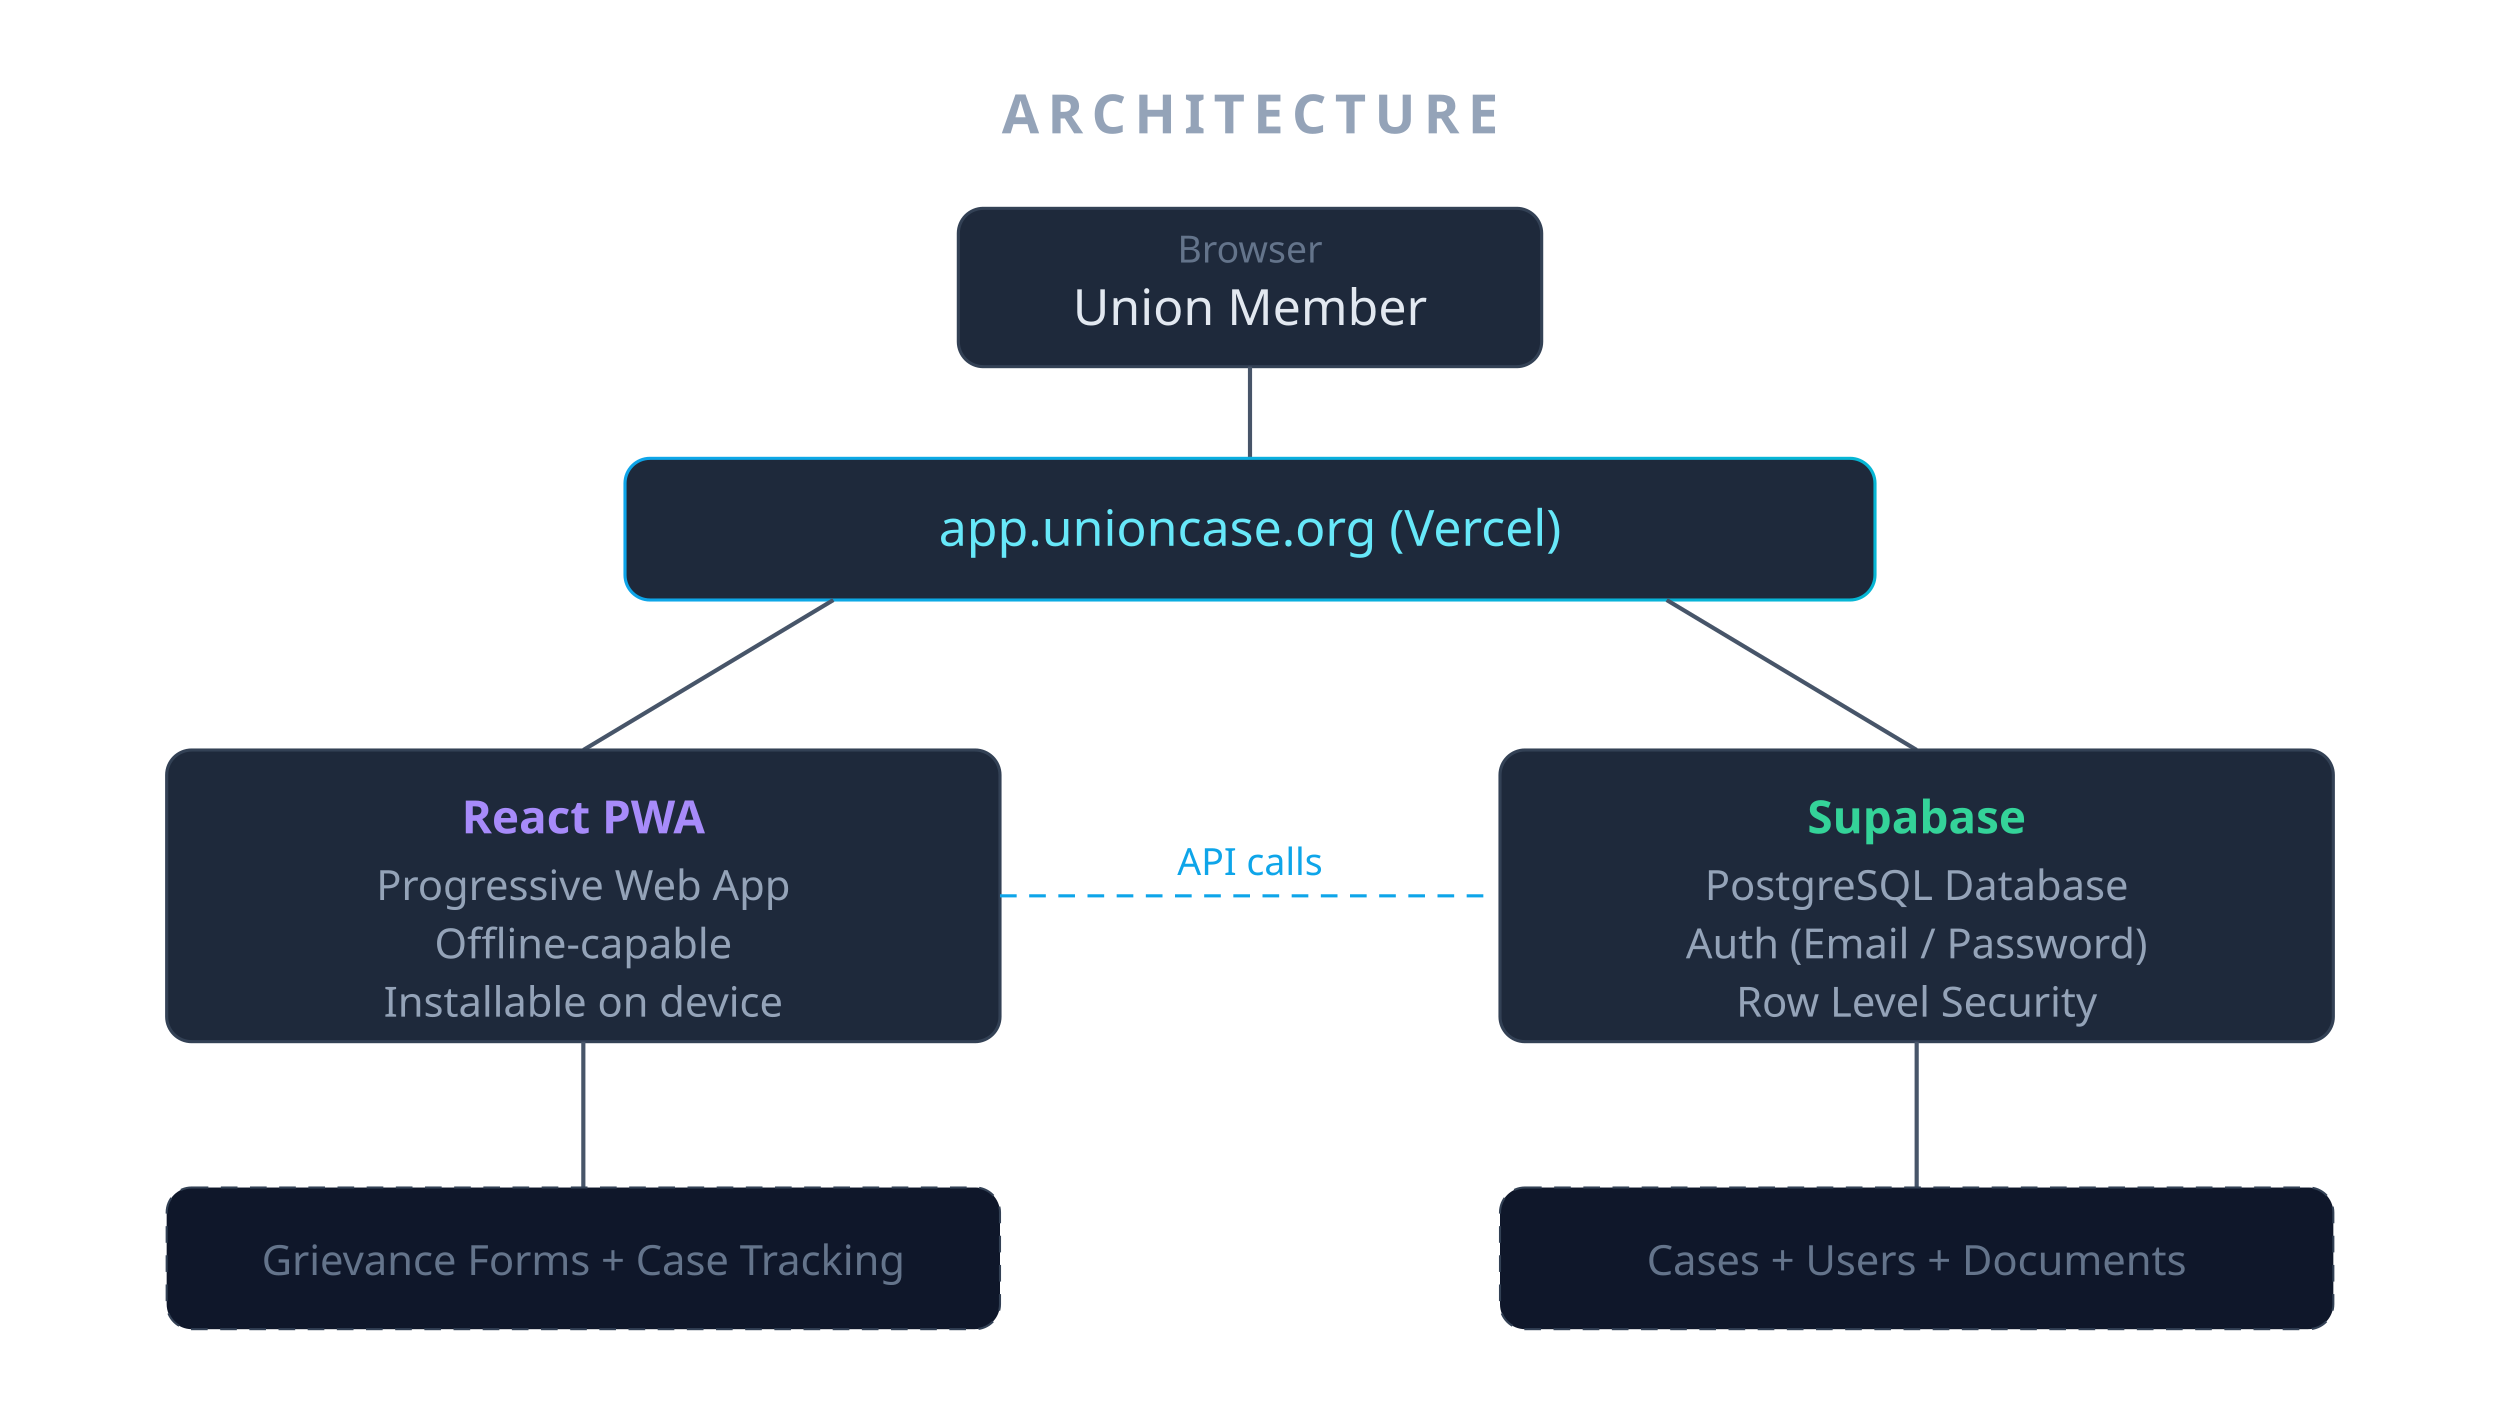
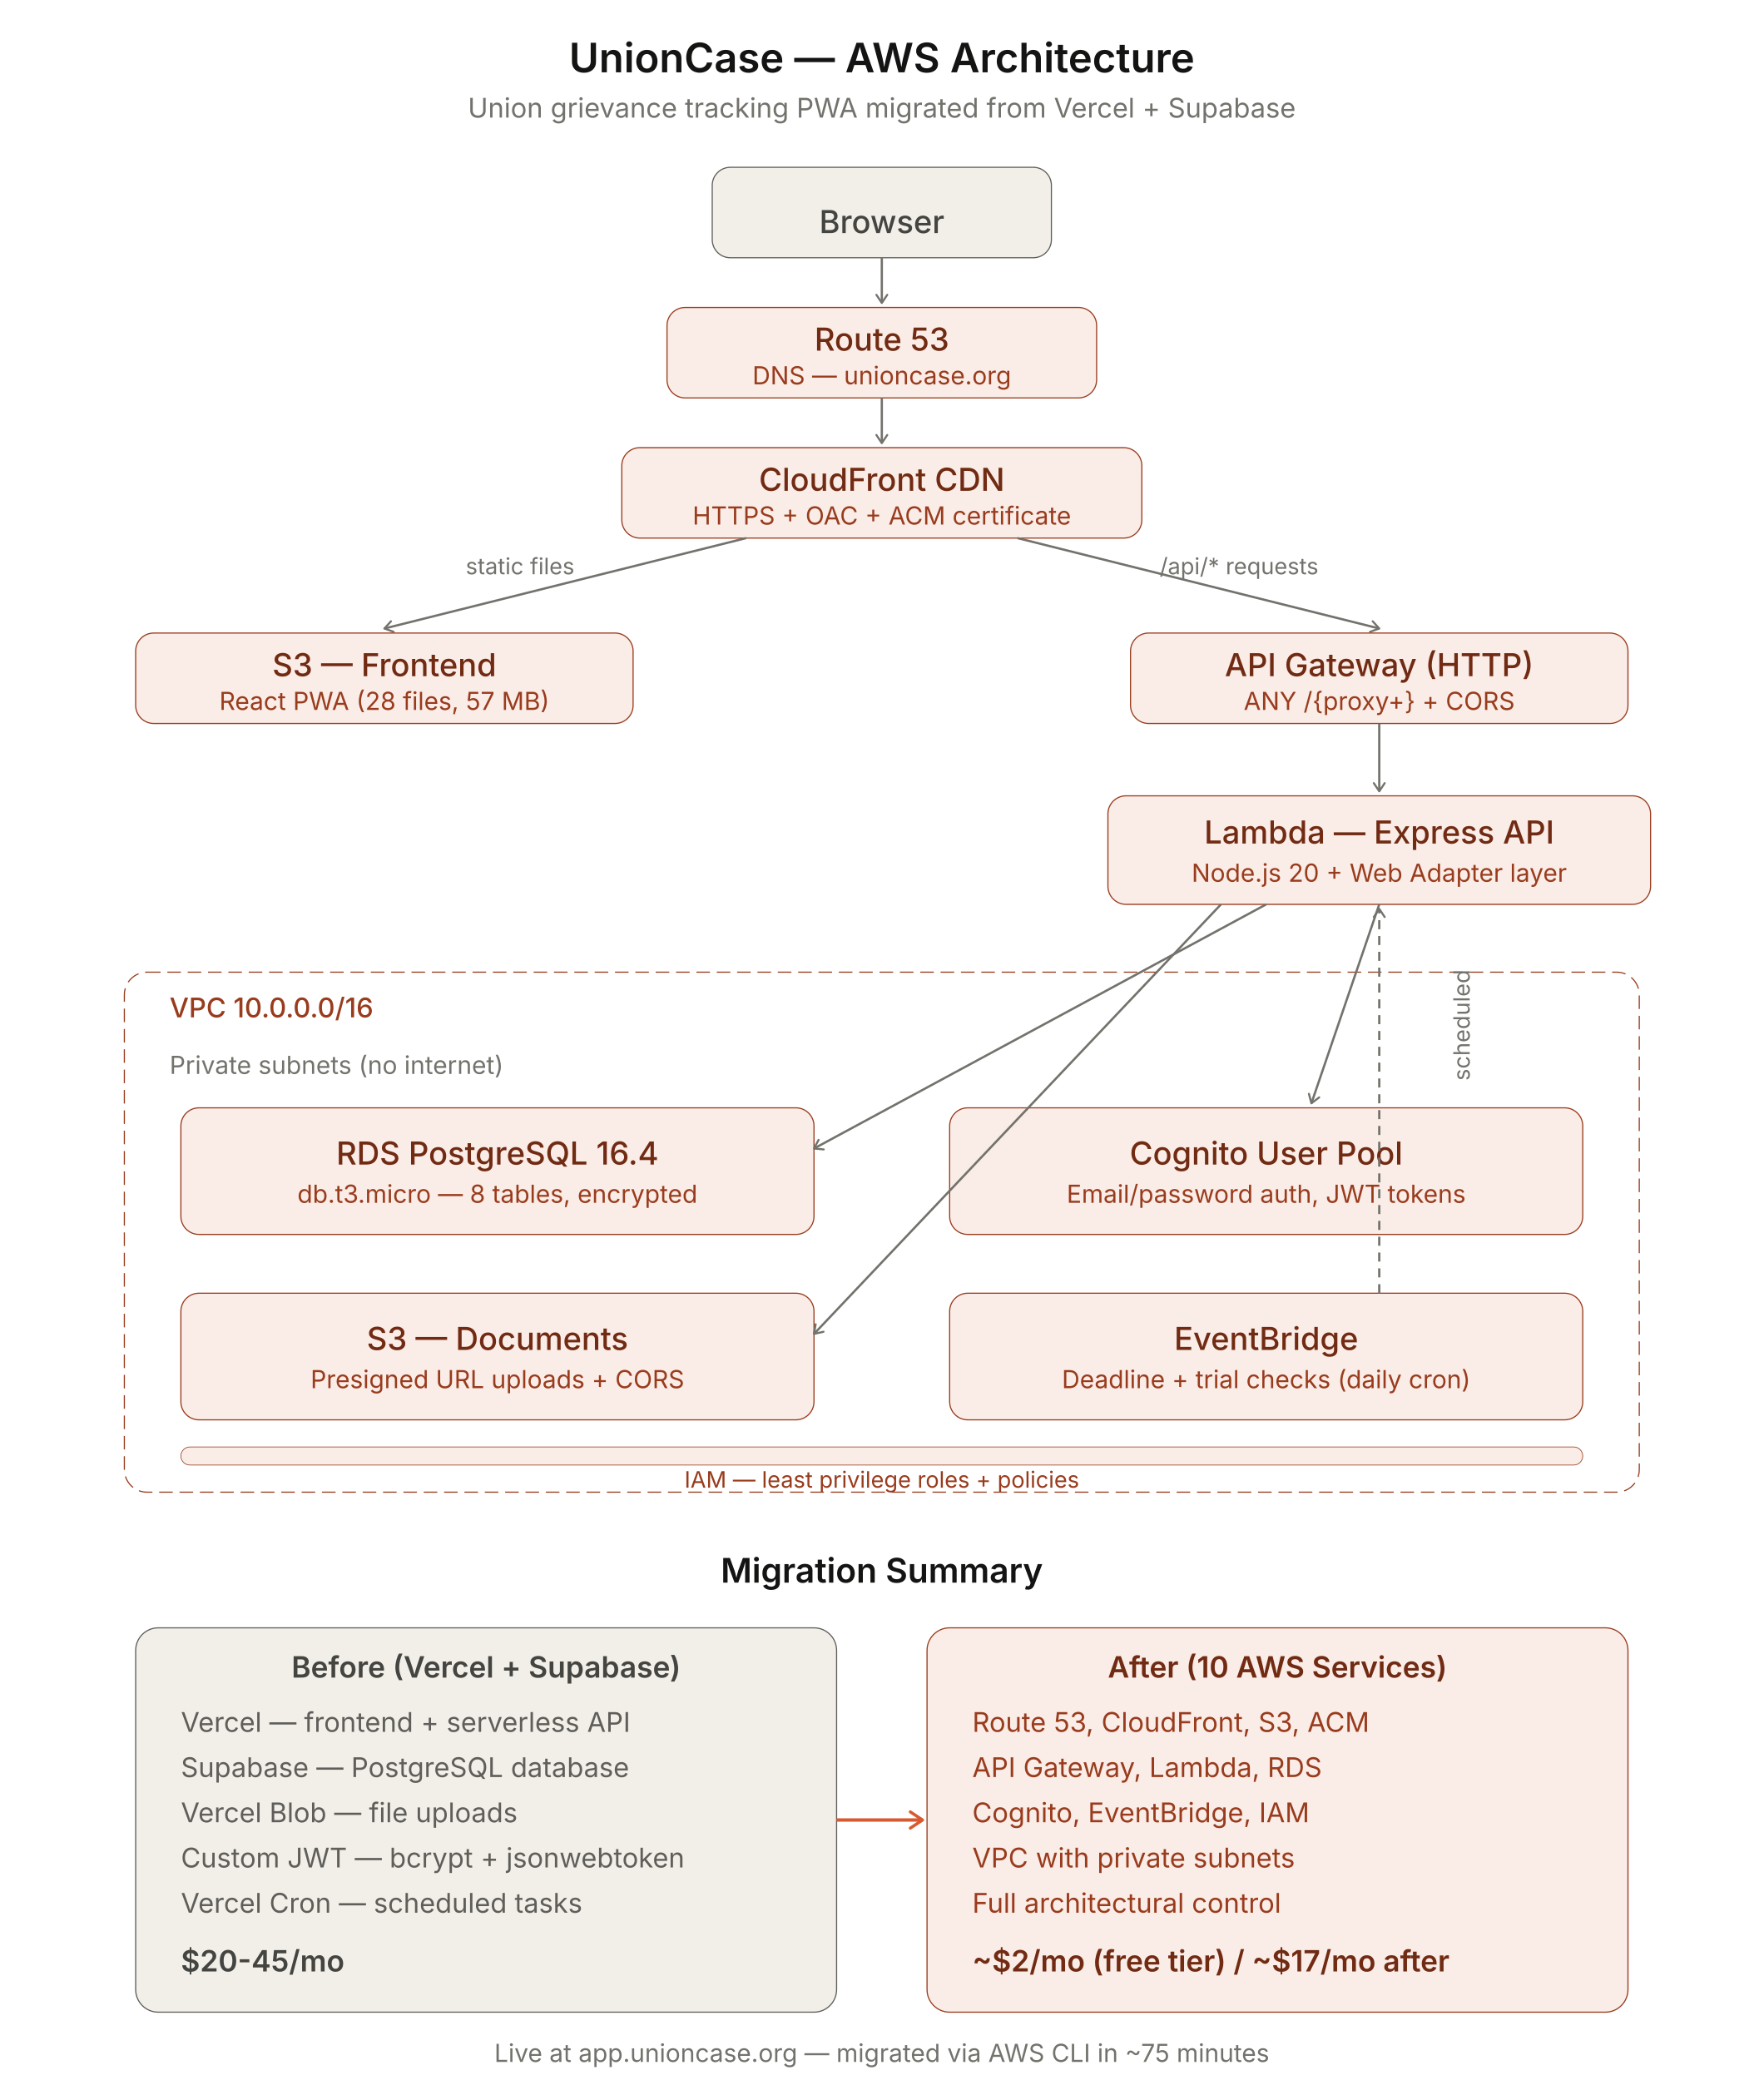
- <svg xmlns="http://www.w3.org/2000/svg" width="600" height="340" viewBox="0 0 600 340" style="background:#0f172a;border-radius:12px">
+ <svg xmlns="http://www.w3.org/2000/svg" width="100%" viewBox="0 0 780 920">
  <defs>
-     <linearGradient id="uc-accent" x1="0" y1="0" x2="1" y2="0">
-       <stop offset="0%" stop-color="#0ea5e9" />
-       <stop offset="100%" stop-color="#06b6d4" />
-     </linearGradient>
+     <marker id="arrow" viewBox="0 0 10 10" refX="8" refY="5" markerWidth="6" markerHeight="6" orient="auto-start-reverse">
+       <path d="M2 1L8 5L2 9" fill="none" stroke="context-stroke" stroke-width="1.5" stroke-linecap="round" stroke-linejoin="round" />
+     </marker>
  </defs>
-   <text x="300" y="32" text-anchor="middle" font-family="system-ui,sans-serif" font-size="13" font-weight="600" fill="#94a3b8" letter-spacing="2">ARCHITECTURE</text>
-   <rect x="230" y="50" width="140" height="38" rx="6" fill="#1e293b" stroke="#334155" stroke-width="0.75" />
-   <text x="300" y="63" text-anchor="middle" font-family="system-ui,sans-serif" font-size="9" fill="#64748b">Browser</text>
-   <text x="300" y="78" text-anchor="middle" font-family="system-ui,sans-serif" font-size="12" font-weight="500" fill="#e2e8f0">Union Member</text>
-   <line x1="300" y1="88" x2="300" y2="110" stroke="#475569" stroke-width="1" />
-   <rect x="150" y="110" width="300" height="34" rx="6" fill="#1e293b" stroke="url(#uc-accent)" stroke-width="0.75" />
-   <text x="300" y="131" text-anchor="middle" font-family="system-ui,sans-serif" font-size="12" font-weight="500" fill="#67e8f9">app.unioncase.org (Vercel)</text>
-   <line x1="200" y1="144" x2="140" y2="180" stroke="#475569" stroke-width="1" />
-   <line x1="400" y1="144" x2="460" y2="180" stroke="#475569" stroke-width="1" />
-   <rect x="40" y="180" width="200" height="70" rx="6" fill="#1e293b" stroke="#334155" stroke-width="0.75" />
-   <text x="140" y="200" text-anchor="middle" font-family="system-ui,sans-serif" font-size="11" font-weight="600" fill="#a78bfa">React PWA</text>
-   <text x="140" y="216" text-anchor="middle" font-family="system-ui,sans-serif" font-size="10" fill="#94a3b8">Progressive Web App</text>
-   <text x="140" y="230" text-anchor="middle" font-family="system-ui,sans-serif" font-size="10" fill="#94a3b8">Offline-capable</text>
-   <text x="140" y="244" text-anchor="middle" font-family="system-ui,sans-serif" font-size="10" fill="#94a3b8">Installable on device</text>
-   <rect x="360" y="180" width="200" height="70" rx="6" fill="#1e293b" stroke="#334155" stroke-width="0.75" />
-   <text x="460" y="200" text-anchor="middle" font-family="system-ui,sans-serif" font-size="11" font-weight="600" fill="#34d399">Supabase</text>
-   <text x="460" y="216" text-anchor="middle" font-family="system-ui,sans-serif" font-size="10" fill="#94a3b8">PostgreSQL Database</text>
-   <text x="460" y="230" text-anchor="middle" font-family="system-ui,sans-serif" font-size="10" fill="#94a3b8">Auth (Email / Password)</text>
-   <text x="460" y="244" text-anchor="middle" font-family="system-ui,sans-serif" font-size="10" fill="#94a3b8">Row Level Security</text>
-   <line x1="140" y1="250" x2="140" y2="285" stroke="#475569" stroke-width="1" />
-   <line x1="460" y1="250" x2="460" y2="285" stroke="#475569" stroke-width="1" />
-   <rect x="40" y="285" width="200" height="34" rx="6" fill="#0f172a" stroke="#334155" stroke-width="0.5" stroke-dasharray="4 3" />
-   <text x="140" y="306" text-anchor="middle" font-family="system-ui,sans-serif" font-size="10" fill="#64748b">Grievance Forms + Case Tracking</text>
-   <rect x="360" y="285" width="200" height="34" rx="6" fill="#0f172a" stroke="#334155" stroke-width="0.5" stroke-dasharray="4 3" />
-   <text x="460" y="306" text-anchor="middle" font-family="system-ui,sans-serif" font-size="10" fill="#64748b">Cases + Users + Documents</text>
-   <line x1="240" y1="215" x2="358" y2="215" stroke="#0ea5e9" stroke-width="0.75" stroke-dasharray="4 3" />
-   <text x="300" y="210" text-anchor="middle" font-family="system-ui,sans-serif" font-size="9" fill="#0ea5e9">API calls</text>
+   <style>
+   text { font-family: "Anthropic Sans", -apple-system, system-ui, "Segoe UI", sans-serif; }
+ </style>
+   <text x="390" y="32" text-anchor="middle" font-size="18" font-weight="600" fill="rgb(20,20,19)">UnionCase — AWS Architecture</text>
+   <text x="390" y="52" text-anchor="middle" font-size="12" fill="rgb(115,114,108)">Union grievance tracking PWA migrated from Vercel + Supabase</text>
+   <rect x="315" y="74" width="150" height="40" rx="8" fill="rgb(241,239,232)" stroke="rgb(95,94,90)" stroke-width="0.5" />
+   <text x="390" y="98" text-anchor="middle" dominant-baseline="central" font-size="14" font-weight="500" fill="rgb(68,68,65)">Browser</text>
+   <line x1="390" y1="114" x2="390" y2="134" stroke="rgb(115,114,108)" stroke-width="1" marker-end="url(#arrow)" />
+   <rect x="295" y="136" width="190" height="40" rx="8" fill="rgb(250,236,231)" stroke="rgb(153,60,29)" stroke-width="0.5" />
+   <text x="390" y="150" text-anchor="middle" dominant-baseline="central" font-size="14" font-weight="500" fill="rgb(113,43,19)">Route 53</text>
+   <text x="390" y="166" text-anchor="middle" dominant-baseline="central" font-size="11" fill="rgb(153,60,29)">DNS — unioncase.org</text>
+   <line x1="390" y1="176" x2="390" y2="196" stroke="rgb(115,114,108)" stroke-width="1" marker-end="url(#arrow)" />
+   <rect x="275" y="198" width="230" height="40" rx="8" fill="rgb(250,236,231)" stroke="rgb(153,60,29)" stroke-width="0.5" />
+   <text x="390" y="212" text-anchor="middle" dominant-baseline="central" font-size="14" font-weight="500" fill="rgb(113,43,19)">CloudFront CDN</text>
+   <text x="390" y="228" text-anchor="middle" dominant-baseline="central" font-size="11" fill="rgb(153,60,29)">HTTPS + OAC + ACM certificate</text>
+   <line x1="330" y1="238" x2="170" y2="278" stroke="rgb(115,114,108)" stroke-width="1" marker-end="url(#arrow)" />
+   <text x="230" y="254" text-anchor="middle" font-size="10" fill="rgb(115,114,108)">static files</text>
+   <line x1="450" y1="238" x2="610" y2="278" stroke="rgb(115,114,108)" stroke-width="1" marker-end="url(#arrow)" />
+   <text x="548" y="254" text-anchor="middle" font-size="10" fill="rgb(115,114,108)">/api/* requests</text>
+   <rect x="60" y="280" width="220" height="40" rx="8" fill="rgb(250,236,231)" stroke="rgb(153,60,29)" stroke-width="0.5" />
+   <text x="170" y="294" text-anchor="middle" dominant-baseline="central" font-size="14" font-weight="500" fill="rgb(113,43,19)">S3 — Frontend</text>
+   <text x="170" y="310" text-anchor="middle" dominant-baseline="central" font-size="11" fill="rgb(153,60,29)">React PWA (28 files, 57 MB)</text>
+   <rect x="500" y="280" width="220" height="40" rx="8" fill="rgb(250,236,231)" stroke="rgb(153,60,29)" stroke-width="0.5" />
+   <text x="610" y="294" text-anchor="middle" dominant-baseline="central" font-size="14" font-weight="500" fill="rgb(113,43,19)">API Gateway (HTTP)</text>
+   <text x="610" y="310" text-anchor="middle" dominant-baseline="central" font-size="11" fill="rgb(153,60,29)">ANY /{proxy+} + CORS</text>
+   <line x1="610" y1="320" x2="610" y2="350" stroke="rgb(115,114,108)" stroke-width="1" marker-end="url(#arrow)" />
+   <rect x="490" y="352" width="240" height="48" rx="8" fill="rgb(250,236,231)" stroke="rgb(153,60,29)" stroke-width="0.5" />
+   <text x="610" y="368" text-anchor="middle" dominant-baseline="central" font-size="14" font-weight="500" fill="rgb(113,43,19)">Lambda — Express API</text>
+   <text x="610" y="386" text-anchor="middle" dominant-baseline="central" font-size="11" fill="rgb(153,60,29)">Node.js 20 + Web Adapter layer</text>
+   <rect x="55" y="430" width="670" height="230" rx="10" fill="none" stroke="rgb(153,60,29)" stroke-width="0.5" stroke-dasharray="6 3" />
+   <text x="75" y="450" font-size="12" font-weight="500" fill="rgb(153,60,29)">VPC 10.0.0.0/16</text>
+   <text x="75" y="475" font-size="11" fill="rgb(115,114,108)">Private subnets (no internet)</text>
+   <rect x="80" y="490" width="280" height="56" rx="8" fill="rgb(250,236,231)" stroke="rgb(153,60,29)" stroke-width="0.5" />
+   <text x="220" y="510" text-anchor="middle" dominant-baseline="central" font-size="14" font-weight="500" fill="rgb(113,43,19)">RDS PostgreSQL 16.4</text>
+   <text x="220" y="528" text-anchor="middle" dominant-baseline="central" font-size="11" fill="rgb(153,60,29)">db.t3.micro — 8 tables, encrypted</text>
+   <line x1="560" y1="400" x2="360" y2="508" stroke="rgb(115,114,108)" stroke-width="1" marker-end="url(#arrow)" />
+   <rect x="420" y="490" width="280" height="56" rx="8" fill="rgb(250,236,231)" stroke="rgb(153,60,29)" stroke-width="0.5" />
+   <text x="560" y="510" text-anchor="middle" dominant-baseline="central" font-size="14" font-weight="500" fill="rgb(113,43,19)">Cognito User Pool</text>
+   <text x="560" y="528" text-anchor="middle" dominant-baseline="central" font-size="11" fill="rgb(153,60,29)">Email/password auth, JWT tokens</text>
+   <line x1="610" y1="400" x2="580" y2="488" stroke="rgb(115,114,108)" stroke-width="1" marker-end="url(#arrow)" />
+   <rect x="80" y="572" width="280" height="56" rx="8" fill="rgb(250,236,231)" stroke="rgb(153,60,29)" stroke-width="0.5" />
+   <text x="220" y="592" text-anchor="middle" dominant-baseline="central" font-size="14" font-weight="500" fill="rgb(113,43,19)">S3 — Documents</text>
+   <text x="220" y="610" text-anchor="middle" dominant-baseline="central" font-size="11" fill="rgb(153,60,29)">Presigned URL uploads + CORS</text>
+   <line x1="540" y1="400" x2="360" y2="590" stroke="rgb(115,114,108)" stroke-width="1" marker-end="url(#arrow)" />
+   <rect x="420" y="572" width="280" height="56" rx="8" fill="rgb(250,236,231)" stroke="rgb(153,60,29)" stroke-width="0.5" />
+   <text x="560" y="592" text-anchor="middle" dominant-baseline="central" font-size="14" font-weight="500" fill="rgb(113,43,19)">EventBridge</text>
+   <text x="560" y="610" text-anchor="middle" dominant-baseline="central" font-size="11" fill="rgb(153,60,29)">Deadline + trial checks (daily cron)</text>
+   <line x1="610" y1="572" x2="610" y2="402" stroke="rgb(115,114,108)" stroke-width="1" stroke-dasharray="4 3" marker-end="url(#arrow)" />
+   <text x="650" y="478" font-size="10" fill="rgb(115,114,108)" transform="rotate(-90,650,478)">scheduled</text>
+   <rect x="80" y="640" width="620" height="8" rx="4" fill="rgb(250,236,231)" stroke="rgb(153,60,29)" stroke-width="0.3" />
+   <text x="390" y="658" text-anchor="middle" font-size="10" fill="rgb(153,60,29)">IAM — least privilege roles + policies</text>
+   <text x="390" y="700" text-anchor="middle" font-size="15" font-weight="600" fill="rgb(20,20,19)">Migration Summary</text>
+   <rect x="60" y="720" width="310" height="170" rx="10" fill="rgb(241,239,232)" stroke="rgb(95,94,90)" stroke-width="0.5" />
+   <text x="215" y="742" text-anchor="middle" font-size="13" font-weight="600" fill="rgb(68,68,65)">Before (Vercel + Supabase)</text>
+   <text x="80" y="766" font-size="12" fill="rgb(95,94,90)">Vercel — frontend + serverless API</text>
+   <text x="80" y="786" font-size="12" fill="rgb(95,94,90)">Supabase — PostgreSQL database</text>
+   <text x="80" y="806" font-size="12" fill="rgb(95,94,90)">Vercel Blob — file uploads</text>
+   <text x="80" y="826" font-size="12" fill="rgb(95,94,90)">Custom JWT — bcrypt + jsonwebtoken</text>
+   <text x="80" y="846" font-size="12" fill="rgb(95,94,90)">Vercel Cron — scheduled tasks</text>
+   <text x="80" y="872" font-size="13" font-weight="600" fill="rgb(68,68,65)">$20-45/mo</text>
+   <rect x="410" y="720" width="310" height="170" rx="10" fill="rgb(250,236,231)" stroke="rgb(153,60,29)" stroke-width="0.5" />
+   <text x="565" y="742" text-anchor="middle" font-size="13" font-weight="600" fill="rgb(113,43,19)">After (10 AWS Services)</text>
+   <text x="430" y="766" font-size="12" fill="rgb(153,60,29)">Route 53, CloudFront, S3, ACM</text>
+   <text x="430" y="786" font-size="12" fill="rgb(153,60,29)">API Gateway, Lambda, RDS</text>
+   <text x="430" y="806" font-size="12" fill="rgb(153,60,29)">Cognito, EventBridge, IAM</text>
+   <text x="430" y="826" font-size="12" fill="rgb(153,60,29)">VPC with private subnets</text>
+   <text x="430" y="846" font-size="12" fill="rgb(153,60,29)">Full architectural control</text>
+   <text x="430" y="872" font-size="13" font-weight="600" fill="rgb(113,43,19)">~$2/mo (free tier) / ~$17/mo after</text>
+   <line x1="370" y1="805" x2="408" y2="805" stroke="rgb(216,90,48)" stroke-width="1.5" marker-end="url(#arrow)" />
+   <text x="390" y="912" text-anchor="middle" font-size="11" fill="rgb(115,114,108)">Live at app.unioncase.org — migrated via AWS CLI in ~75 minutes</text>
</svg>
